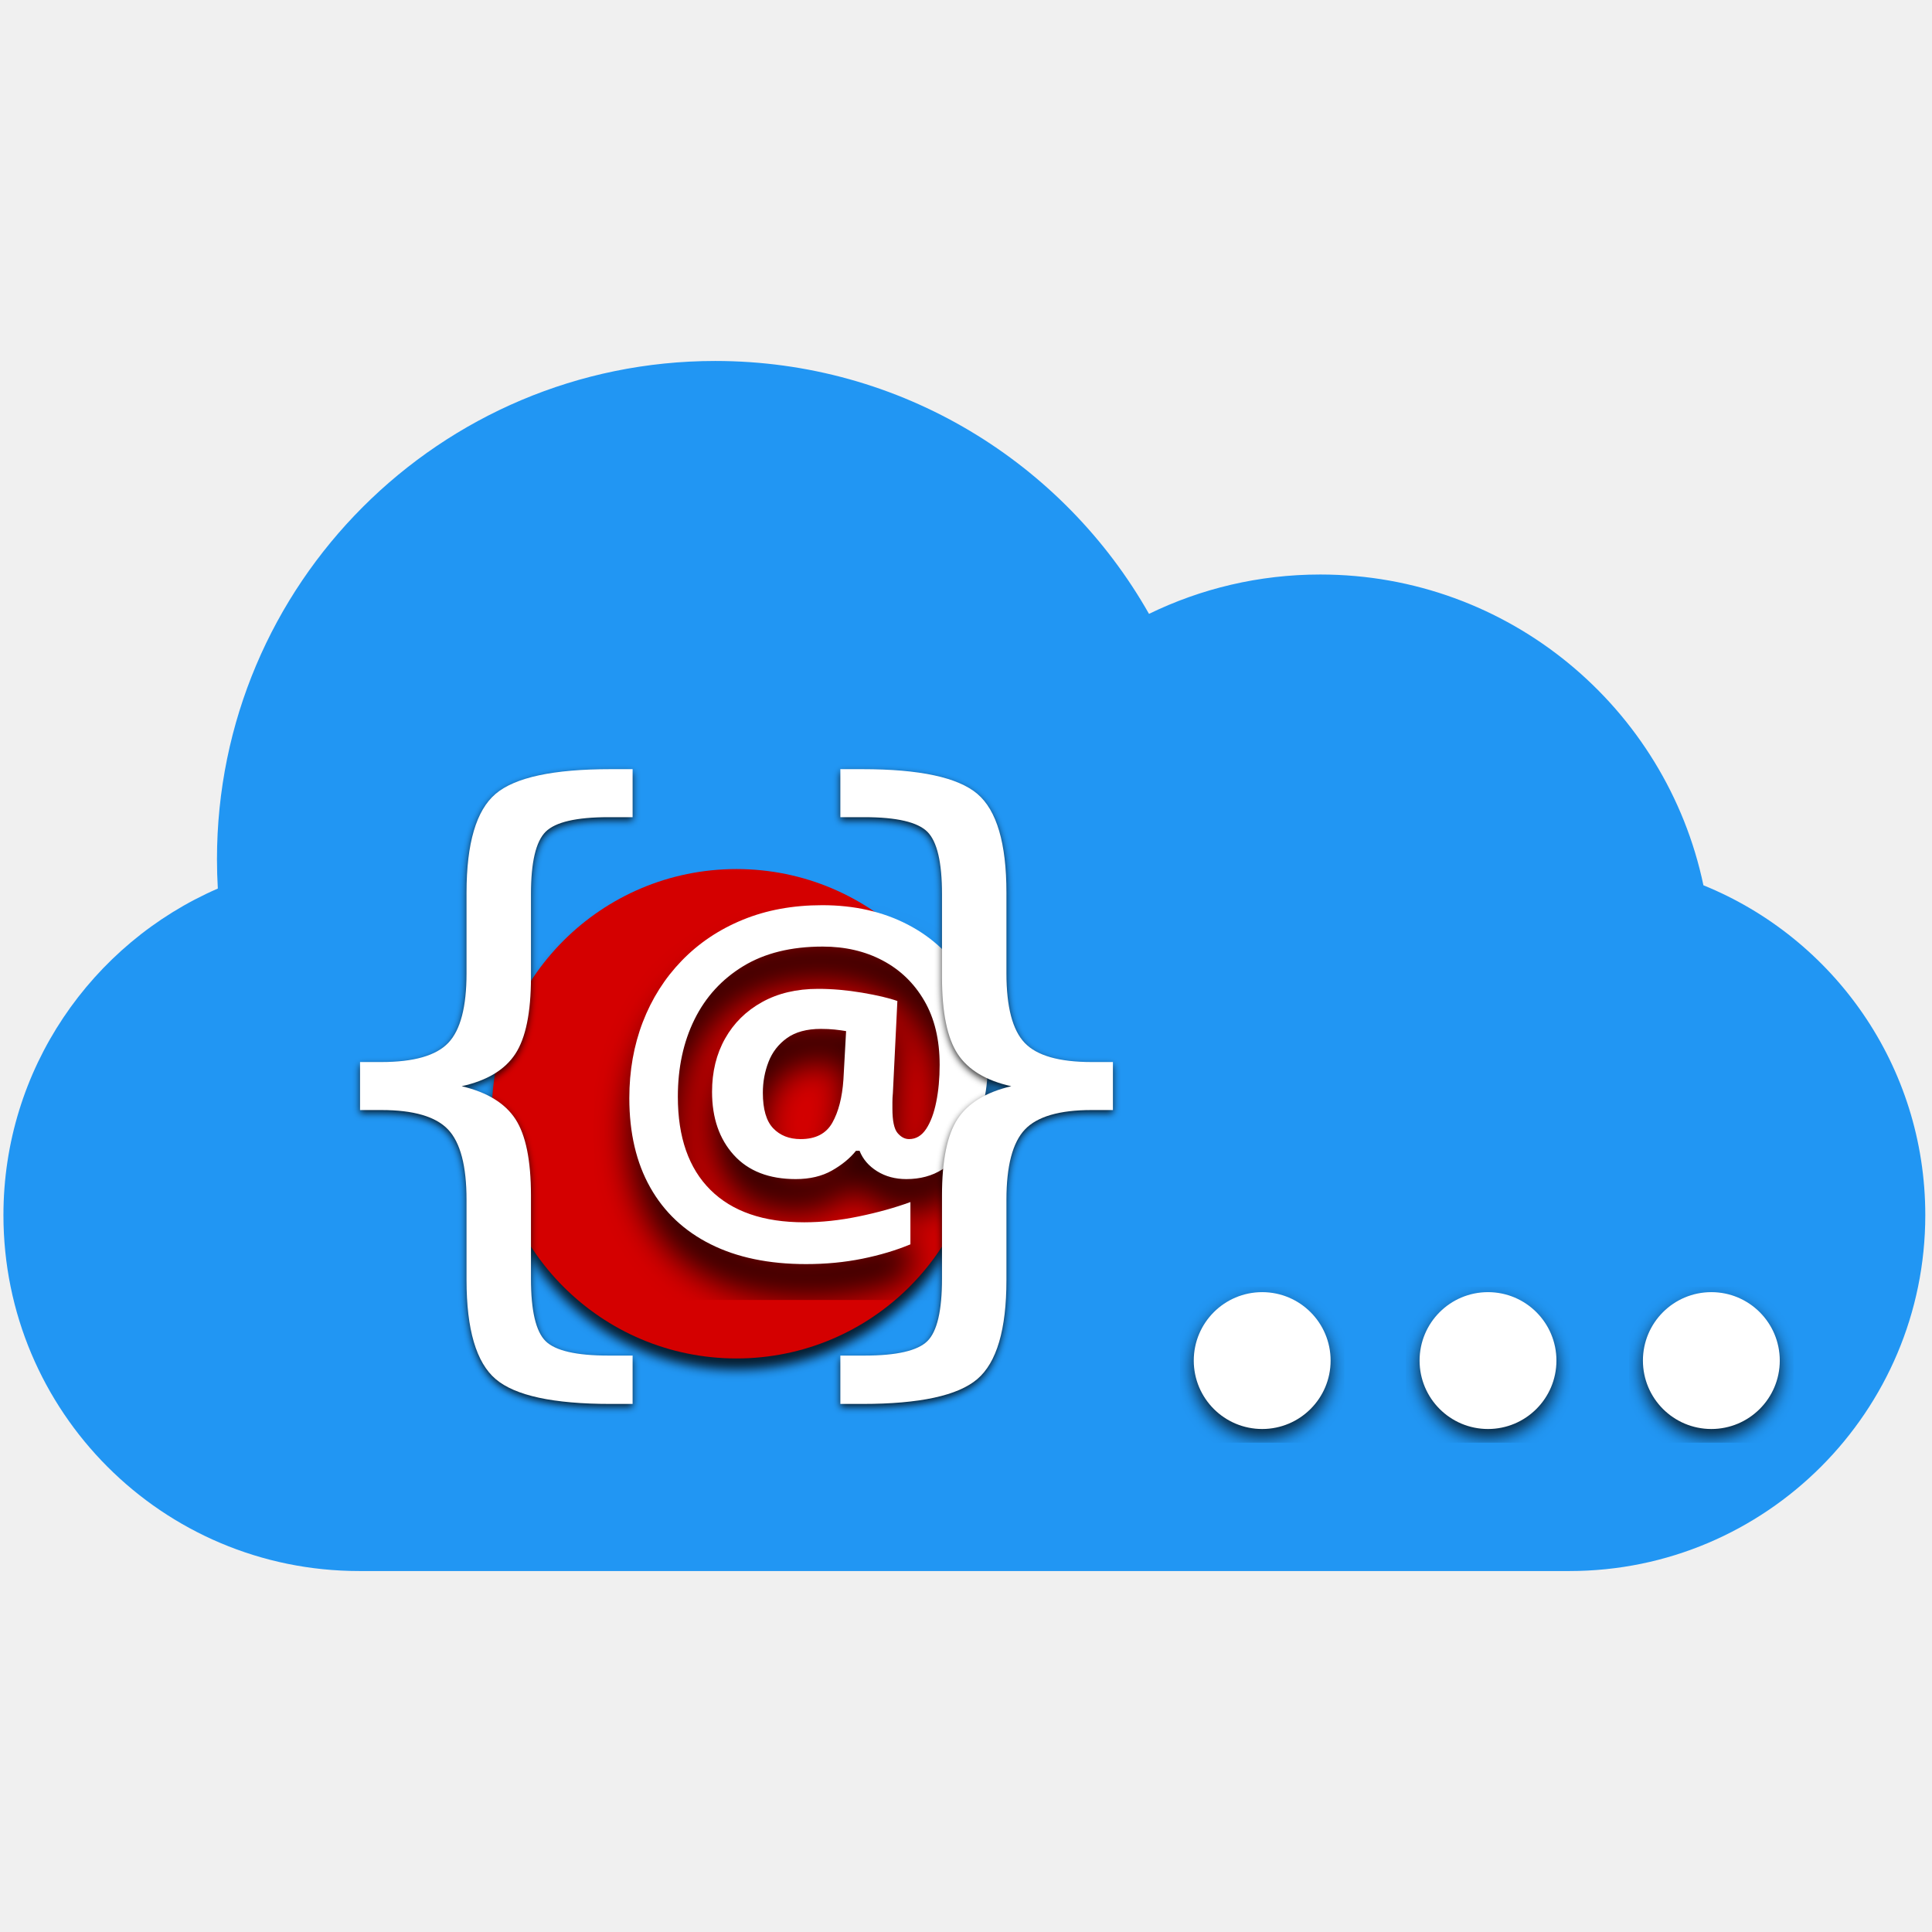
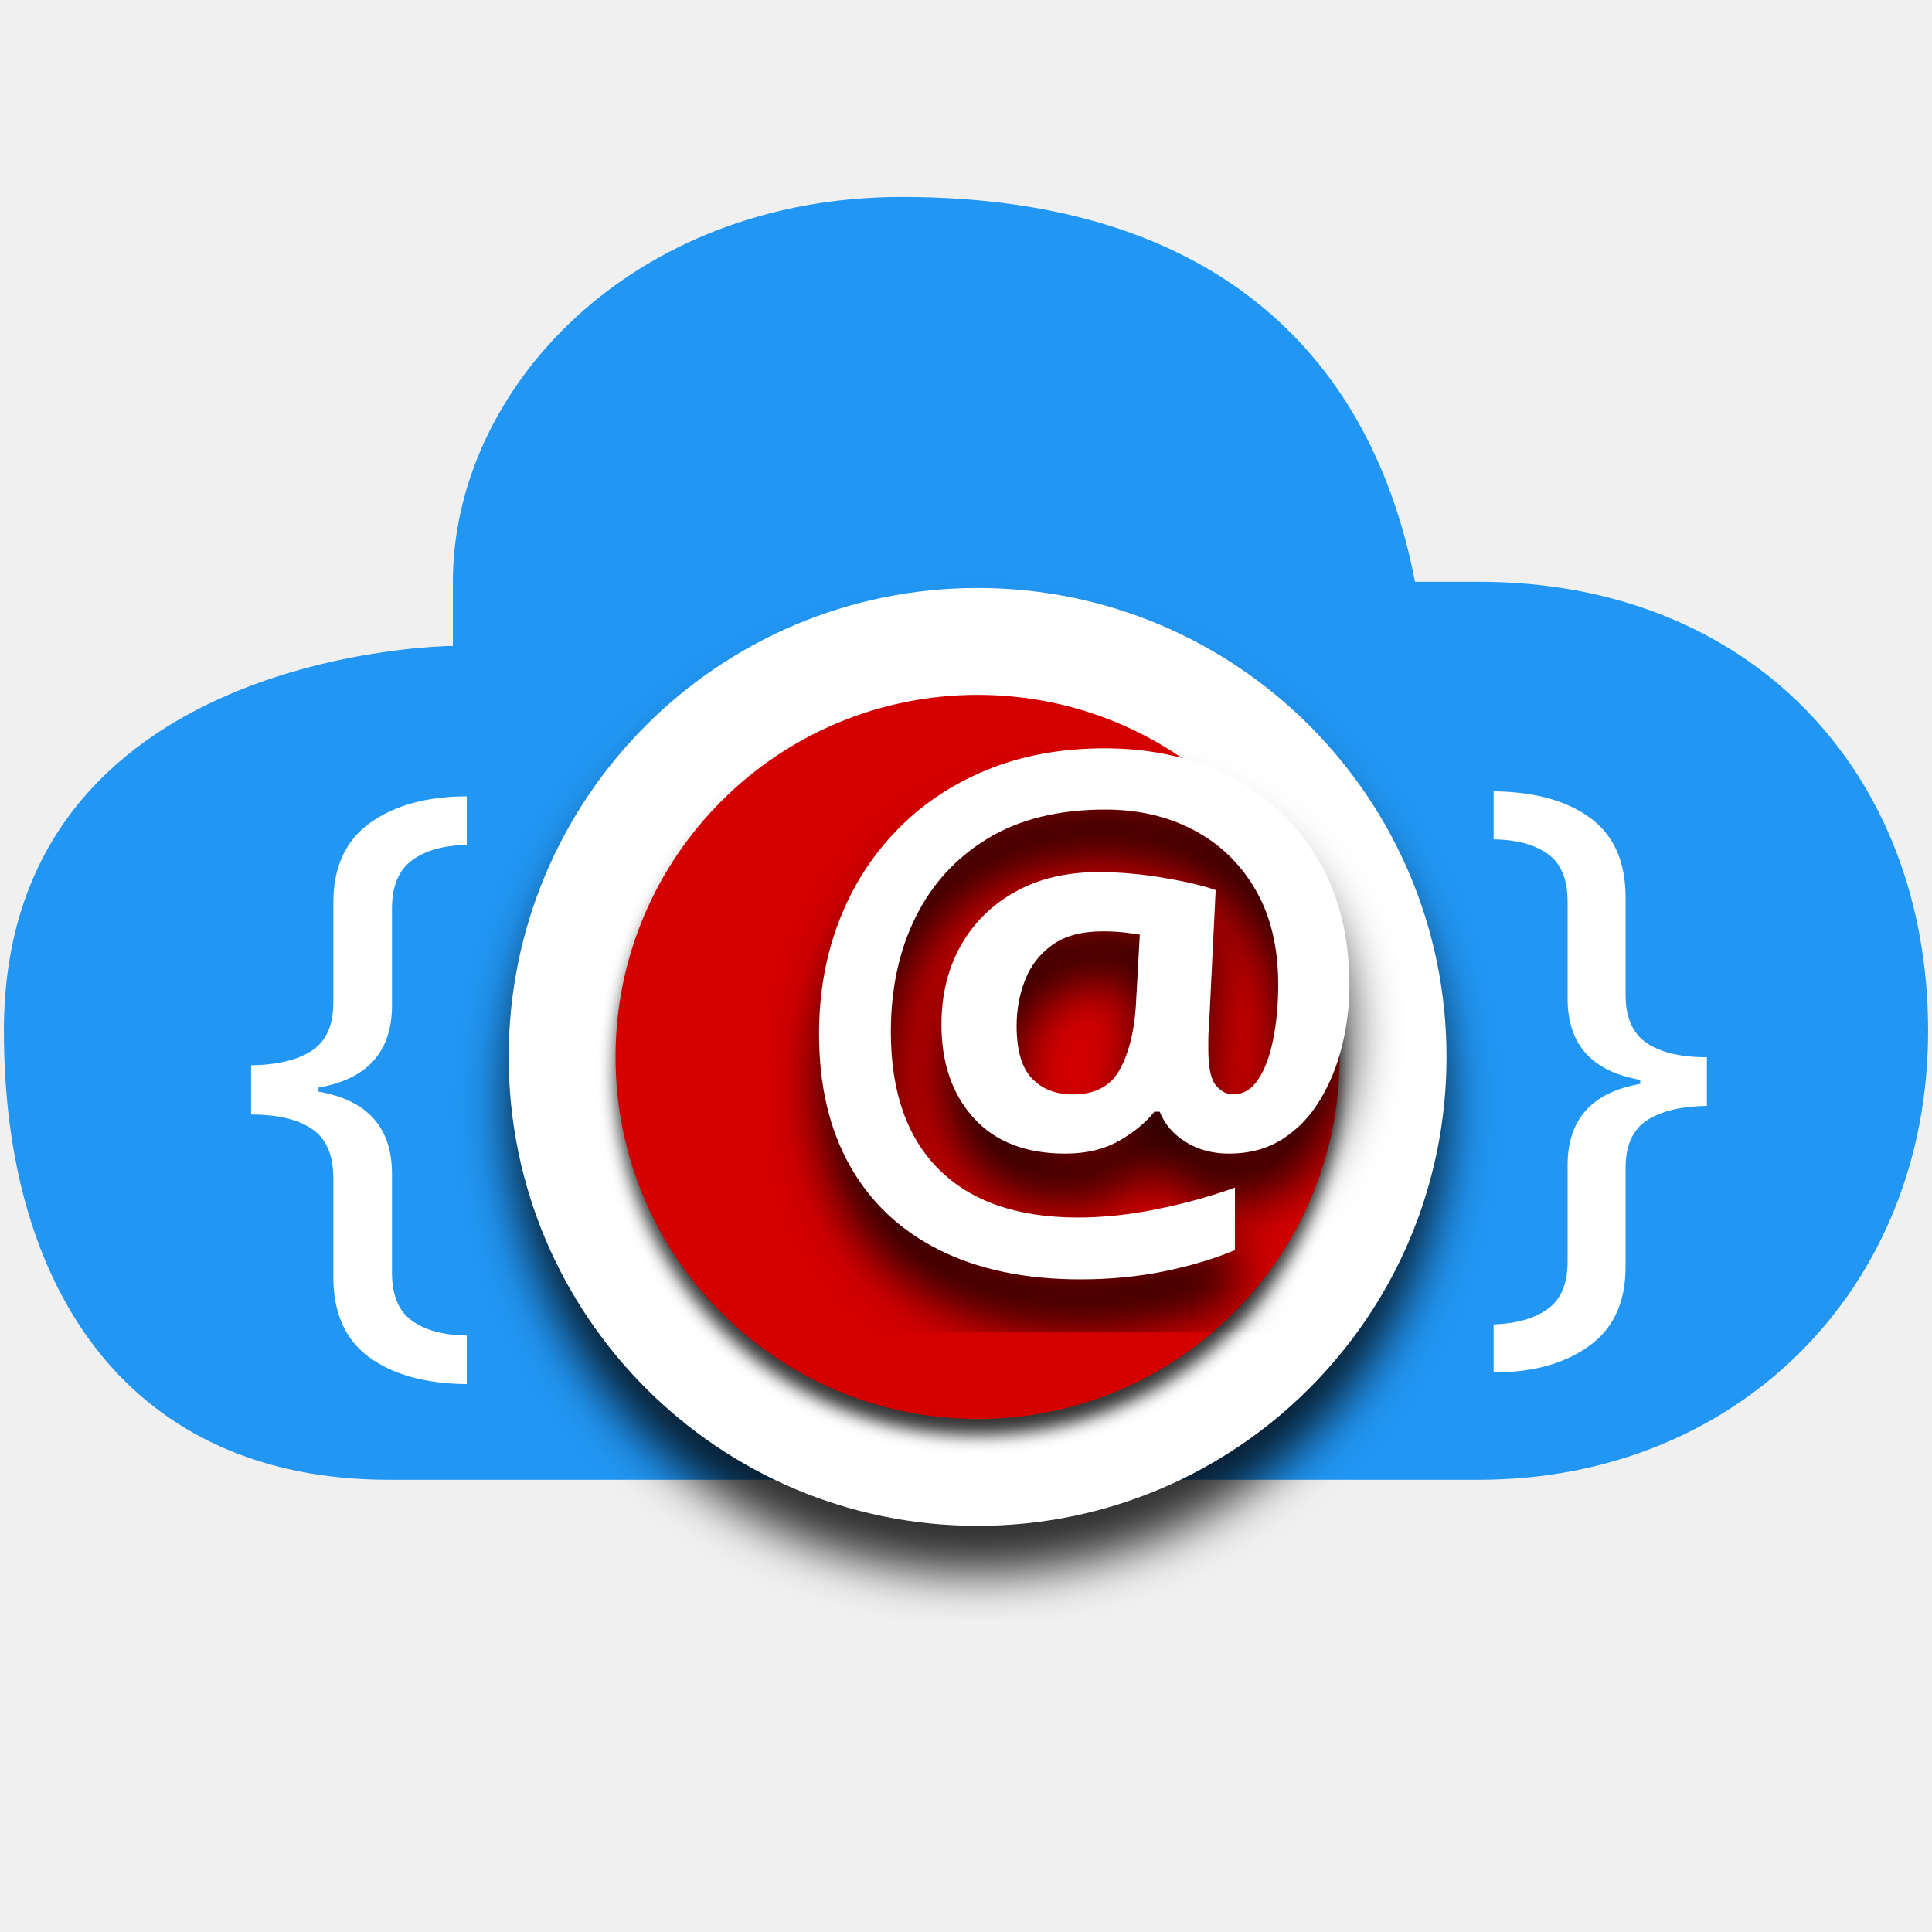
<svg xmlns="http://www.w3.org/2000/svg" version="1.1" width="100%" height="100%" viewBox="0 0 909.937 909.937" id="svg3051" xml:space="preserve" style="overflow:visible">
  <defs id="defs3075">
    <filter id="filter3801" color-interpolation-filters="sRGB">
      <feFlood flood-opacity="0.8" flood-color="rgb(0,0,0)" result="flood" id="feFlood3803" />
      <feComposite in="flood" in2="SourceGraphic" operator="in" result="composite1" id="feComposite3805" />
      <feGaussianBlur stdDeviation="5" result="blur" id="feGaussianBlur3807" />
      <feOffset dx="0" dy="10" result="offset" id="feOffset3809" />
      <feComposite in="SourceGraphic" in2="offset" operator="over" result="composite2" id="feComposite3811" />
    </filter>
    <filter id="filter4041" color-interpolation-filters="sRGB">
      <feFlood flood-opacity="0.8" flood-color="rgb(0,0,0)" result="flood" id="feFlood4043" />
      <feComposite in="flood" in2="SourceGraphic" operator="in" result="composite1" id="feComposite4045" />
      <feGaussianBlur stdDeviation="2.4" result="blur" id="feGaussianBlur4047" />
      <feOffset dx="0" dy="2" result="offset" id="feOffset4049" />
      <feComposite in="SourceGraphic" in2="offset" operator="over" result="composite2" id="feComposite4051" />
    </filter>
    <filter id="filter4053" color-interpolation-filters="sRGB">
      <feFlood flood-opacity="0.8" flood-color="rgb(0,0,0)" result="flood" id="feFlood4055" />
      <feComposite in="flood" in2="SourceGraphic" operator="in" result="composite1" id="feComposite4057" />
      <feGaussianBlur stdDeviation="2.4" result="blur" id="feGaussianBlur4059" />
      <feOffset dx="0" dy="2" result="offset" id="feOffset4061" />
      <feComposite in="SourceGraphic" in2="offset" operator="over" result="composite2" id="feComposite4063" />
    </filter>
    <filter id="filter4065" color-interpolation-filters="sRGB">
      <feFlood flood-opacity="0.8" flood-color="rgb(0,0,0)" result="flood" id="feFlood4067" />
      <feComposite in="flood" in2="SourceGraphic" operator="in" result="composite1" id="feComposite4069" />
      <feGaussianBlur stdDeviation="2.4" result="blur" id="feGaussianBlur4071" />
      <feOffset dx="0" dy="2" result="offset" id="feOffset4073" />
      <feComposite in="SourceGraphic" in2="offset" operator="over" result="composite2" id="feComposite4075" />
    </filter>
    <filter id="filter4053-8" color-interpolation-filters="sRGB">
      <feFlood flood-opacity="0.8" flood-color="rgb(0,0,0)" result="flood" id="feFlood4055-4" />
      <feComposite in="flood" in2="SourceGraphic" operator="in" result="composite1" id="feComposite4057-5" />
      <feGaussianBlur stdDeviation="2.4" result="blur" id="feGaussianBlur4059-7" />
      <feOffset dx="0" dy="2" result="offset" id="feOffset4061-6" />
      <feComposite in="SourceGraphic" in2="offset" operator="over" result="composite2" id="feComposite4063-7" />
    </filter>
    <filter id="filter4053-1" color-interpolation-filters="sRGB">
      <feFlood flood-opacity="0.8" flood-color="rgb(0,0,0)" result="flood" id="feFlood4055-7" />
      <feComposite in="flood" in2="SourceGraphic" operator="in" result="composite1" id="feComposite4057-4" />
      <feGaussianBlur stdDeviation="2.4" result="blur" id="feGaussianBlur4059-0" />
      <feOffset dx="0" dy="2" result="offset" id="feOffset4061-9" />
      <feComposite in="SourceGraphic" in2="offset" operator="over" result="composite2" id="feComposite4063-4" />
    </filter>
    <filter id="filter3049" color-interpolation-filters="sRGB">
      <feFlood flood-opacity="0.8" flood-color="rgb(0,0,0)" result="flood" id="feFlood3051" />
      <feComposite in="flood" in2="SourceGraphic" operator="in" result="composite1" id="feComposite3053" />
      <feGaussianBlur stdDeviation="2.4" result="blur" id="feGaussianBlur3055" />
      <feOffset dx="0" dy="2" result="offset" id="feOffset3057" />
      <feComposite in="SourceGraphic" in2="offset" operator="over" result="composite2" id="feComposite3059" />
    </filter>
    <filter id="filter3801-8" color-interpolation-filters="sRGB">
      <feFlood flood-opacity="0.8" flood-color="rgb(0,0,0)" result="flood" id="feFlood3803-8" />
      <feComposite in="flood" in2="SourceGraphic" operator="in" result="composite1" id="feComposite3805-2" />
      <feGaussianBlur stdDeviation="5" result="blur" id="feGaussianBlur3807-4" />
      <feOffset dx="0" dy="10" result="offset" id="feOffset3809-5" />
      <feComposite in="SourceGraphic" in2="offset" operator="over" result="composite2" id="feComposite3811-5" />
    </filter>
    <filter id="filter3067" color-interpolation-filters="sRGB">
      <feFlood flood-opacity="0.8" flood-color="rgb(0,0,0)" result="flood" id="feFlood3069" />
      <feComposite in="flood" in2="SourceGraphic" operator="in" result="composite1" id="feComposite3071" />
      <feGaussianBlur stdDeviation="5" result="blur" id="feGaussianBlur3073" />
      <feOffset dx="0" dy="10" result="offset" id="feOffset3075" />
      <feComposite in="SourceGraphic" in2="offset" operator="over" result="composite2" id="feComposite3077" />
    </filter>
    <filter id="filter4053-1-1" color-interpolation-filters="sRGB">
      <feFlood flood-opacity="0.8" flood-color="rgb(0,0,0)" result="flood" id="feFlood4055-7-4" />
      <feComposite in="flood" in2="SourceGraphic" operator="in" result="composite1" id="feComposite4057-4-2" />
      <feGaussianBlur stdDeviation="2.4" result="blur" id="feGaussianBlur4059-0-3" />
      <feOffset dx="0" dy="2" result="offset" id="feOffset4061-9-2" />
      <feComposite in="SourceGraphic" in2="offset" operator="over" result="composite2" id="feComposite4063-4-2" />
    </filter>
    <filter id="filter3207" color-interpolation-filters="sRGB">
      <feFlood flood-opacity="0.8" flood-color="rgb(0,0,0)" result="flood" id="feFlood3209" />
      <feComposite in="flood" in2="SourceGraphic" operator="in" result="composite1" id="feComposite3211" />
      <feGaussianBlur stdDeviation="2.4" result="blur" id="feGaussianBlur3213" />
      <feOffset dx="0" dy="2" result="offset" id="feOffset3215" />
      <feComposite in="SourceGraphic" in2="offset" operator="over" result="composite2" id="feComposite3217" />
    </filter>
    <filter id="filter3801-8-1" color-interpolation-filters="sRGB">
      <feFlood flood-opacity="0.8" flood-color="rgb(0,0,0)" result="flood" id="feFlood3803-8-6" />
      <feComposite in="flood" in2="SourceGraphic" operator="in" result="composite1" id="feComposite3805-2-8" />
      <feGaussianBlur stdDeviation="5" result="blur" id="feGaussianBlur3807-4-5" />
      <feOffset dx="0" dy="10" result="offset" id="feOffset3809-5-7" />
      <feComposite in="SourceGraphic" in2="offset" operator="over" result="composite2" id="feComposite3811-5-6" />
    </filter>
    <filter id="filter3225" color-interpolation-filters="sRGB">
      <feFlood flood-opacity="0.8" flood-color="rgb(0,0,0)" result="flood" id="feFlood3227" />
      <feComposite in="flood" in2="SourceGraphic" operator="in" result="composite1" id="feComposite3229" />
      <feGaussianBlur stdDeviation="5" result="blur" id="feGaussianBlur3231" />
      <feOffset dx="0" dy="10" result="offset" id="feOffset3233" />
      <feComposite in="SourceGraphic" in2="offset" operator="over" result="composite2" id="feComposite3235" />
    </filter>
    <filter style="color-interpolation-filters:sRGB;" id="filter4498">
      <feFlood flood-opacity="0.8" flood-color="rgb(0,0,0)" result="flood" id="feFlood4500" />
      <feComposite in="flood" in2="SourceGraphic" operator="in" result="composite1" id="feComposite4502" />
      <feGaussianBlur in="composite" stdDeviation="20" result="blur" id="feGaussianBlur4504" />
      <feOffset dx="0" dy="10" result="offset" id="feOffset4506" />
      <feComposite in="SourceGraphic" in2="offset" operator="over" result="composite2" id="feComposite4508" />
    </filter>
    <filter style="color-interpolation-filters:sRGB;" id="filter4510">
      <feFlood flood-opacity="0.8" flood-color="rgb(0,0,0)" result="flood" id="feFlood4512" />
      <feComposite in="flood" in2="SourceGraphic" operator="in" result="composite1" id="feComposite4514" />
      <feGaussianBlur in="composite" stdDeviation="20" result="blur" id="feGaussianBlur4516" />
      <feOffset dx="0" dy="10" result="offset" id="feOffset4518" />
      <feComposite in="SourceGraphic" in2="offset" operator="over" result="composite2" id="feComposite4520" />
    </filter>
    <filter style="color-interpolation-filters:sRGB;" id="filter4522">
      <feFlood flood-opacity="0.8" flood-color="rgb(0,0,0)" result="flood" id="feFlood4524" />
      <feComposite in="flood" in2="SourceGraphic" operator="in" result="composite1" id="feComposite4526" />
      <feGaussianBlur in="composite" stdDeviation="20" result="blur" id="feGaussianBlur4528" />
      <feOffset dx="0" dy="10" result="offset" id="feOffset4530" />
      <feComposite in="SourceGraphic" in2="offset" operator="over" result="composite2" id="feComposite4532" />
    </filter>
    <filter style="color-interpolation-filters:sRGB;" id="filter4564">
      <feFlood flood-opacity="0.8" flood-color="rgb(0,0,0)" result="flood" id="feFlood4566" />
      <feComposite in="flood" in2="SourceGraphic" operator="in" result="composite1" id="feComposite4568" />
      <feGaussianBlur in="composite" stdDeviation="10" result="blur" id="feGaussianBlur4570" />
      <feOffset dx="0" dy="10" result="offset" id="feOffset4572" />
      <feComposite in="SourceGraphic" in2="offset" operator="over" result="composite2" id="feComposite4574" />
    </filter>
    <filter style="color-interpolation-filters:sRGB;" id="filter4576">
      <feFlood flood-opacity="0.8" flood-color="rgb(0,0,0)" result="flood" id="feFlood4578" />
      <feComposite in="flood" in2="SourceGraphic" operator="in" result="composite1" id="feComposite4580" />
      <feGaussianBlur in="composite" stdDeviation="10" result="blur" id="feGaussianBlur4582" />
      <feOffset dx="0" dy="10" result="offset" id="feOffset4584" />
      <feComposite in="SourceGraphic" in2="offset" operator="over" result="composite2" id="feComposite4586" />
    </filter>
    <filter style="color-interpolation-filters:sRGB;" id="filter4588">
      <feFlood flood-opacity="0.8" flood-color="rgb(0,0,0)" result="flood" id="feFlood4590" />
      <feComposite in="flood" in2="SourceGraphic" operator="in" result="composite1" id="feComposite4592" />
      <feGaussianBlur in="composite" stdDeviation="10" result="blur" id="feGaussianBlur4594" />
      <feOffset dx="0" dy="10" result="offset" id="feOffset4596" />
      <feComposite in="SourceGraphic" in2="offset" operator="over" result="composite2" id="feComposite4598" />
    </filter>
+     <filter id="filter3801-8-17" color-interpolation-filters="sRGB">
+       <feFlood flood-opacity="0.8" flood-color="rgb(0,0,0)" result="flood" id="feFlood3803-8-4" />
+       <feComposite in="flood" in2="SourceGraphic" operator="in" result="composite1" id="feComposite3805-2-0" />
+       <feGaussianBlur stdDeviation="5" result="blur" id="feGaussianBlur3807-4-9" />
+       <feOffset dx="0" dy="10" result="offset" id="feOffset3809-5-4" />
+       <feComposite in="SourceGraphic" in2="offset" operator="over" result="composite2" id="feComposite3811-5-8" />
+     </filter>
+     <filter id="filter3197" color-interpolation-filters="sRGB">
+       <feFlood flood-opacity="0.8" flood-color="rgb(0,0,0)" result="flood" id="feFlood3199" />
+       <feComposite in="flood" in2="SourceGraphic" operator="in" result="composite1" id="feComposite3201" />
+       <feGaussianBlur stdDeviation="5" result="blur" id="feGaussianBlur3203" />
+       <feOffset dx="0" dy="10" result="offset" id="feOffset3205" />
+       <feComposite in="SourceGraphic" in2="offset" operator="over" result="composite2" id="feComposite3207" />
+     </filter>
+     <filter id="filter4053-5" color-interpolation-filters="sRGB">
+       <feFlood flood-opacity="0.8" flood-color="rgb(0,0,0)" result="flood" id="feFlood4055-5" />
+       <feComposite in="flood" in2="SourceGraphic" operator="in" result="composite1" id="feComposite4057-1" />
+       <feGaussianBlur stdDeviation="2.4" result="blur" id="feGaussianBlur4059-71" />
+       <feOffset dx="0" dy="2" result="offset" id="feOffset4061-1" />
+       <feComposite in="SourceGraphic" in2="offset" operator="over" result="composite2" id="feComposite4063-5" />
+     </filter>
+     <filter id="filter3305" color-interpolation-filters="sRGB">
+       <feFlood flood-opacity="0.8" flood-color="rgb(0,0,0)" result="flood" id="feFlood3307" />
+       <feComposite in="flood" in2="SourceGraphic" operator="in" result="composite1" id="feComposite3309" />
+       <feGaussianBlur stdDeviation="2.4" result="blur" id="feGaussianBlur3311" />
+       <feOffset dx="0" dy="2" result="offset" id="feOffset3313" />
+       <feComposite in="SourceGraphic" in2="offset" operator="over" result="composite2" id="feComposite3315" />
+     </filter>
+     <filter id="filter3801-2" color-interpolation-filters="sRGB">
+       <feFlood flood-opacity="0.8" flood-color="rgb(0,0,0)" result="flood" id="feFlood3803-7" />
+       <feComposite in="flood" in2="SourceGraphic" operator="in" result="composite1" id="feComposite3805-6" />
+       <feGaussianBlur stdDeviation="5" result="blur" id="feGaussianBlur3807-1" />
+       <feOffset dx="0" dy="10" result="offset" id="feOffset3809-4" />
+       <feComposite in="SourceGraphic" in2="offset" operator="over" result="composite2" id="feComposite3811-2" />
+     </filter>
+     <filter id="filter3323" color-interpolation-filters="sRGB">
+       <feFlood flood-opacity="0.8" flood-color="rgb(0,0,0)" result="flood" id="feFlood3325" />
+       <feComposite in="flood" in2="SourceGraphic" operator="in" result="composite1" id="feComposite3327" />
+       <feGaussianBlur stdDeviation="5" result="blur" id="feGaussianBlur3329" />
+       <feOffset dx="0" dy="10" result="offset" id="feOffset3331" />
+       <feComposite in="SourceGraphic" in2="offset" operator="over" result="composite2" id="feComposite3333" />
+     </filter>
+     <filter id="filter3801-2-2" color-interpolation-filters="sRGB">
+       <feFlood flood-opacity="0.8" flood-color="rgb(0,0,0)" result="flood" id="feFlood3803-7-7" />
+       <feComposite in="flood" in2="SourceGraphic" operator="in" result="composite1" id="feComposite3805-6-9" />
+       <feGaussianBlur stdDeviation="5" result="blur" id="feGaussianBlur3807-1-5" />
+       <feOffset dx="0" dy="10" result="offset" id="feOffset3809-4-4" />
+       <feComposite in="SourceGraphic" in2="offset" operator="over" result="composite2" id="feComposite3811-2-3" />
+     </filter>
+     <filter id="filter3468" color-interpolation-filters="sRGB">
+       <feFlood flood-opacity="0.8" flood-color="rgb(0,0,0)" result="flood" id="feFlood3470" />
+       <feComposite in="flood" in2="SourceGraphic" operator="in" result="composite1" id="feComposite3472" />
+       <feGaussianBlur stdDeviation="5" result="blur" id="feGaussianBlur3474" />
+       <feOffset dx="0" dy="10" result="offset" id="feOffset3476" />
+       <feComposite in="SourceGraphic" in2="offset" operator="over" result="composite2" id="feComposite3478" />
+     </filter>
+     <filter id="filter3801-6" color-interpolation-filters="sRGB">
+       <feFlood flood-opacity="0.8" flood-color="rgb(0,0,0)" result="flood" id="feFlood3803-0" />
+       <feComposite in="flood" in2="SourceGraphic" operator="in" result="composite1" id="feComposite3805-24" />
+       <feGaussianBlur stdDeviation="5" result="blur" id="feGaussianBlur3807-8" />
+       <feOffset dx="0" dy="10" result="offset" id="feOffset3809-6" />
+       <feComposite in="SourceGraphic" in2="offset" operator="over" result="composite2" id="feComposite3811-50" />
+     </filter>
+     <filter id="filter3627" color-interpolation-filters="sRGB">
+       <feFlood flood-opacity="0.8" flood-color="rgb(0,0,0)" result="flood" id="feFlood3629" />
+       <feComposite in="flood" in2="SourceGraphic" operator="in" result="composite1" id="feComposite3631" />
+       <feGaussianBlur stdDeviation="5" result="blur" id="feGaussianBlur3633" />
+       <feOffset dx="0" dy="10" result="offset" id="feOffset3635" />
+       <feComposite in="SourceGraphic" in2="offset" operator="over" result="composite2" id="feComposite3637" />
+     </filter>
+     <filter id="filter3639" color-interpolation-filters="sRGB">
+       <feFlood flood-opacity="0.8" flood-color="rgb(0,0,0)" result="flood" id="feFlood3641" />
+       <feComposite in="flood" in2="SourceGraphic" operator="in" result="composite1" id="feComposite3643" />
+       <feGaussianBlur stdDeviation="5" result="blur" id="feGaussianBlur3645" />
+       <feOffset dx="0" dy="10" result="offset" id="feOffset3647" />
+       <feComposite in="SourceGraphic" in2="offset" operator="over" result="composite2" id="feComposite3649" />
+     </filter>
  </defs>
  <rect style="fill:#2196f3;fill-opacity:1;fill-rule:nonzero;stroke:none" id="rect3021" width="909.937" height="909.937" x="3080.253" y="391.632" />
  <image />
  <path style="fill:#ffffff;fill-opacity:1;fill-rule:nonzero;stroke:none;filter:url(#filter3801)" id="path3783" d="m 347.629,23.948 a 99.008,99.008 0 1 1 -198.016,0 99.008,99.008 0 1 1 198.016,0 z" transform="matrix(2.104429,0,0,2.104429,3012.017,796.2031)" />
  <path style="fill:#d40000;fill-opacity:1;fill-rule:nonzero;stroke:none;filter:url(#filter3801)" id="path3779" d="m -73.121,262.075 a 220.918,220.918 0 1 1 -441.837,0 220.918,220.918 0 1 1 441.837,0 z" transform="matrix(0.7281885,0,0,0.7281885,3749.337,655.7606)" />
  <text xml:space="preserve" style="font-size:135.827px;font-style:normal;font-variant:normal;font-weight:900;font-stretch:normal;text-align:start;line-height:125%;letter-spacing:0px;word-spacing:0px;writing-mode:lr-tb;text-anchor:start;fill:#ffffff;fill-opacity:1;stroke:none;filter:url(#filter3801);font-family:Source Code Pro Black;-inkscape-font-specification:'Source Code Pro Black, Heavy'" x="128.514" y="205.484" id="text2997" transform="matrix(2.176901,0,0,2.176901,3170.206,473.2898)">
    <tspan x="128.514" y="205.484" id="tspan3001">@</tspan>
  </text>
  <g id="g3053" transform="translate(3071.594,252.8296)">
    <text transform="matrix(1.059653,0,0,1.032776,235.2462,392.3776)" style="font-size:437.853px;font-style:normal;font-variant:normal;font-weight:normal;font-stretch:normal;line-height:125%;letter-spacing:0px;word-spacing:0px;fill:#ffffff;fill-opacity:1;stroke:none;filter:url(#filter4053);font-family:Bitstream Vera Sans Mono;-inkscape-font-specification:Bitstream Vera Sans Mono" xml:space="preserve" id="obj-start" y="308.313" x="-107.853">
      <tspan id="tspan3093" y="308.313" x="-107.853" style="fill:#ffffff">{</tspan>
    </text>
    <text x="-107.853" y="308.313" id="text3038" xml:space="preserve" style="font-size:437.853px;font-style:normal;font-variant:normal;font-weight:normal;font-stretch:normal;line-height:125%;letter-spacing:0px;word-spacing:0px;fill:#ffffff;fill-opacity:1;stroke:none;filter:url(#filter4053);font-family:Bitstream Vera Sans Mono;-inkscape-font-specification:Bitstream Vera Sans Mono" transform="matrix(-1.059653,0,0,1.032776,692.0081,392.3776)">
      <tspan style="fill:#ffffff" x="-107.853" y="308.313" id="tspan3040">{</tspan>
    </text>
  </g>
-   <path style="fill:#2196f3;fill-opacity:1;fill-rule:nonzero;stroke:none;overflow:visible" id="path3031" d="m 741.461,513.904 a 536.844,536.844 0 1 1 -1073.688,0 536.844,536.844 0 1 1 1073.688,0 z" transform="matrix(0.8954918,0,0,0.8954918,-29.81592,1711.176)" />
+   <path style="fill:#2196f3;fill-opacity:1;fill-rule:nonzero;stroke:none;overflow:visible" id="path3031" d="m 741.461,513.904 a 536.844,536.844 0 1 1 -1073.688,0 536.844,536.844 0 1 1 1073.688,0 z" transform="matrix(0.772541,0,0,0.772541,281.8992,2318.717)" />
  <rect style="fill:#2196f3;fill-opacity:1;fill-rule:nonzero;stroke:none;overflow:visible" id="rect3021-6" width="909.937" height="909.937" x="-921.697" y="1351.088" />
  <path style="fill:#d40000;fill-opacity:1;fill-rule:nonzero;stroke:none;overflow:visible;filter:url(#filter3801-8-1)" id="path3779-1-1" d="m -73.121,262.075 a 220.918,220.918 0 1 1 -441.837,0 220.918,220.918 0 1 1 441.837,0 z" transform="matrix(0.7281885,0,0,0.7281885,-258.8359,1633.885)" />
  <text xml:space="preserve" style="font-size:135.827px;font-style:normal;font-variant:normal;font-weight:900;font-stretch:normal;text-align:start;line-height:125%;letter-spacing:0px;word-spacing:0px;writing-mode:lr-tb;text-anchor:start;fill:#ffffff;fill-opacity:1;stroke:none;overflow:visible;filter:url(#filter3801-8-1);font-family:Source Code Pro Black;-inkscape-font-specification:'Source Code Pro Black, Heavy'" x="128.514" y="205.484" id="text2997-7-8" transform="matrix(2.176901,0,0,2.176901,-837.9667,1451.414)">
    <tspan x="128.514" y="205.484" id="tspan3001-1-9">@</tspan>
  </text>
  <g style="overflow:visible" id="g3025-2" transform="translate(-932.5875,1369.757)">
    <text transform="matrix(1.059653,0,0,1.032776,276.3718,253.5751)" style="font-size:437.853px;font-style:normal;font-variant:normal;font-weight:normal;font-stretch:normal;line-height:125%;letter-spacing:0px;word-spacing:0px;fill:#ffffff;fill-opacity:1;stroke:none;filter:url(#filter4053-1-1);font-family:Bitstream Vera Sans Mono;-inkscape-font-specification:Bitstream Vera Sans Mono" xml:space="preserve" id="obj-start-1-7" y="308.313" x="-107.853">
      <tspan id="tspan3093-5-9" y="308.313" x="-107.853" style="fill:#ffffff">{</tspan>
    </text>
    <text x="-107.853" y="308.313" id="text3038-2-5" xml:space="preserve" style="font-size:437.853px;font-style:normal;font-variant:normal;font-weight:normal;font-stretch:normal;line-height:125%;letter-spacing:0px;word-spacing:0px;fill:#ffffff;fill-opacity:1;stroke:none;filter:url(#filter4053-1-1);font-family:Bitstream Vera Sans Mono;-inkscape-font-specification:Bitstream Vera Sans Mono" transform="matrix(-1.059653,0,0,1.032776,642.8995,253.5751)">
      <tspan style="fill:#ffffff" x="-107.853" y="308.313" id="tspan3040-7-4">{</tspan>
    </text>
  </g>
-   <g id="g3132" transform="translate(0,-31.24654)">
-     <g style="fill:#2196f3;fill-opacity:1;stroke:none" transform="matrix(33.52444,0,0,33.52444,-98.95601,-66.93832)" id="Page-1">
-       <g style="fill:#2196f3;fill-opacity:1" id="icon-132-cloud">
-         <path style="fill:#2196f3;fill-opacity:1" id="cloud" d="M 26.883,15.366 C 28.713,16.109 30,17.904 30,20 c 0,2.756 -2.238,5 -4.999,5 L 7.999,25 C 5.232,25 3,22.761 3,20 3,17.949 4.24,16.182 6.012,15.412 l 0,0 C 6.004,15.275 6,15.138 6,15 6,11.134 9.134,8 13,8 15.613,8 17.891,9.431 19.094,11.553 19.821,11.199 20.637,11 21.5,11 c 2.649,0 4.86,1.872 5.383,4.366 z" />
-       </g>
+   <g id="Page-1" transform="matrix(33.52444,0,0,33.52444,-2360.742,-18.97835)" style="fill:#2196f3;fill-opacity:1;stroke:none">
+     <g id="icon-132-cloud" style="fill:#2196f3;fill-opacity:1">
+       <path d="M 26.883,15.366 C 28.713,16.109 30,17.904 30,20 c 0,2.756 -2.238,5 -4.999,5 L 7.999,25 C 5.232,25 3,22.761 3,20 3,17.949 4.24,16.182 6.012,15.412 l 0,0 C 6.004,15.275 6,15.138 6,15 6,11.134 9.134,8 13,8 15.613,8 17.891,9.431 19.094,11.553 19.821,11.199 20.637,11 21.5,11 c 2.649,0 4.86,1.872 5.383,4.366 z" id="cloud" style="fill:#2196f3;fill-opacity:1" />
    </g>
-     <path transform="matrix(0.5216805,0,0,0.5216805,500.2645,419.0865)" d="m -73.121,262.075 c 0,122.01 -98.908,220.918 -220.918,220.918 -122.01,0 -220.918,-98.908 -220.918,-220.918 0,-122.01 98.909,-220.918 220.918,-220.918 122.01,0 220.918,98.908 220.918,220.918 z" id="path3779-1" style="fill:#d40000;fill-opacity:1;fill-rule:nonzero;stroke:none;overflow:visible;filter:url(#filter3801-8)" />
-     <text transform="matrix(1.55955,0,0,1.55955,85.37018,288.3629)" id="text2997-7" y="205.484" x="128.514" style="font-size:135.827px;font-style:normal;font-variant:normal;font-weight:900;font-stretch:normal;text-align:start;line-height:125%;letter-spacing:0px;word-spacing:0px;writing-mode:lr-tb;text-anchor:start;fill:#ffffff;fill-opacity:1;stroke:none;overflow:visible;filter:url(#filter3801-8);font-family:Source Code Pro Black;-inkscape-font-specification:'Source Code Pro Black, Heavy'" xml:space="preserve">
-       <tspan id="tspan3001-1" y="205.484" x="128.514">@</tspan>
-     </text>
-     <g transform="matrix(0.7164086,0,0,0.7164086,17.58305,229.8626)" id="g3025" style="overflow:visible">
-       <text x="-107.853" y="308.313" id="obj-start-1" xml:space="preserve" style="font-size:437.853px;font-style:normal;font-variant:normal;font-weight:normal;font-stretch:normal;line-height:125%;letter-spacing:0px;word-spacing:0px;fill:#ffffff;fill-opacity:1;stroke:none;filter:url(#filter4053-1);font-family:Bitstream Vera Sans Mono;-inkscape-font-specification:Bitstream Vera Sans Mono" transform="matrix(1.059653,0,0,1.032776,276.3718,253.5751)">
-         <tspan style="fill:#ffffff" x="-107.853" y="308.313" id="tspan3093-5">{</tspan>
-       </text>
-       <text transform="matrix(-1.059653,0,0,1.032776,642.8995,253.5751)" style="font-size:437.853px;font-style:normal;font-variant:normal;font-weight:normal;font-stretch:normal;line-height:125%;letter-spacing:0px;word-spacing:0px;fill:#ffffff;fill-opacity:1;stroke:none;filter:url(#filter4053-1);font-family:Bitstream Vera Sans Mono;-inkscape-font-specification:Bitstream Vera Sans Mono" xml:space="preserve" id="text3038-2" y="308.313" x="-107.853">
-         <tspan id="tspan3040-7" y="308.313" x="-107.853" style="fill:#ffffff">{</tspan>
-       </text>
-     </g>
-     <path d="m 2059.369,1790.009 c 0,46.175 -37.432,83.607 -83.607,83.607 -46.175,0 -83.607,-37.432 -83.607,-83.607 0,-46.175 37.432,-83.607 83.607,-83.607 46.175,0 83.607,37.432 83.607,83.607 z" id="path3100-0" style="fill:#ffffff;fill-opacity:1;fill-rule:nonzero;stroke:none;overflow:visible;filter:url(#filter4588)" transform="matrix(0.3854912,0,0,0.3854912,-167.1721,-17.98062)" />
-     <path d="m 2059.369,1790.009 c 0,46.175 -37.432,83.607 -83.607,83.607 -46.175,0 -83.607,-37.432 -83.607,-83.607 0,-46.175 37.432,-83.607 83.607,-83.607 46.175,0 83.607,37.432 83.607,83.607 z" id="path3100-1-9" style="fill:#ffffff;fill-opacity:1;fill-rule:nonzero;stroke:none;overflow:visible;filter:url(#filter4576)" transform="matrix(0.3854912,0,0,0.3854912,-60.81413,-17.98062)" />
-     <path d="m 2059.369,1790.009 c 0,46.175 -37.432,83.607 -83.607,83.607 -46.175,0 -83.607,-37.432 -83.607,-83.607 0,-46.175 37.432,-83.607 83.607,-83.607 46.175,0 83.607,37.432 83.607,83.607 z" id="path3100-1-7-4" style="fill:#ffffff;fill-opacity:1;fill-rule:nonzero;stroke:none;overflow:visible;filter:url(#filter4564)" transform="matrix(0.3854912,0,0,0.3854912,44.37362,-17.98062)" />
-   </g>
-   <path transform="matrix(0.3663099,0,0,0.3663099,-555.8291,1745.961)" style="fill:#ffffff;fill-opacity:1;fill-rule:nonzero;stroke:none;overflow:visible" id="path3100-0-8" d="m 2059.369,1790.009 a 83.607,83.607 0 1 1 -167.214,0 83.607,83.607 0 1 1 167.214,0 z" />
-   <path transform="matrix(0.3663099,0,0,0.3663099,-454.7633,1745.961)" style="fill:#ffffff;fill-opacity:1;fill-rule:nonzero;stroke:none;overflow:visible" id="path3100-1-9-8" d="m 2059.369,1790.009 a 83.607,83.607 0 1 1 -167.214,0 83.607,83.607 0 1 1 167.214,0 z" />
-   <path transform="matrix(0.3663099,0,0,0.3663099,-354.8095,1745.961)" style="fill:#ffffff;fill-opacity:1;fill-rule:nonzero;stroke:none;overflow:visible" id="path3100-1-7-4-2" d="m 2059.369,1790.009 a 83.607,83.607 0 1 1 -167.214,0 83.607,83.607 0 1 1 167.214,0 z" />
+   </g>
+   <path style="fill:#d40000;fill-opacity:1;fill-rule:nonzero;stroke:none;overflow:visible;filter:url(#filter3801-8)" id="path3779-1" d="m -73.121,262.075 a 220.918,220.918 0 1 1 -441.837,0 220.918,220.918 0 1 1 441.837,0 z" transform="matrix(0.7561567,0,0,0.7561567,-1604.569,380.2941)" />
+   <text xml:space="preserve" style="font-size:135.827px;font-style:normal;font-variant:normal;font-weight:900;font-stretch:normal;text-align:start;line-height:125%;letter-spacing:0px;word-spacing:0px;writing-mode:lr-tb;text-anchor:start;fill:#ffffff;fill-opacity:1;stroke:none;overflow:visible;filter:url(#filter3801-8);font-family:Source Code Pro Black;-inkscape-font-specification:'Source Code Pro Black, Heavy'" x="128.514" y="205.484" id="text2997-7" transform="matrix(2.260511,0,0,2.260511,-2205.943,190.815)">
+     <tspan x="128.514" y="205.484" id="tspan3001-1">@</tspan>
+   </text>
+   <text x="-107.853" y="308.313" id="obj-start-1" xml:space="preserve" style="font-size:437.853px;font-style:normal;font-variant:normal;font-weight:normal;font-stretch:normal;line-height:125%;letter-spacing:0px;word-spacing:0px;fill:#ffffff;fill-opacity:1;stroke:none;filter:url(#filter4053-1);font-family:Bitstream Vera Sans Mono;-inkscape-font-specification:Bitstream Vera Sans Mono" transform="matrix(0.7591446,0,0,0.7398899,-2024.207,459.486)">
+     <tspan style="fill:#ffffff" x="-107.853" y="308.313" id="tspan3093-5">{</tspan>
+   </text>
+   <text transform="matrix(-0.7591446,0,0,0.7398899,-1623.624,459.486)" style="font-size:437.853px;font-style:normal;font-variant:normal;font-weight:normal;font-stretch:normal;line-height:125%;letter-spacing:0px;word-spacing:0px;fill:#ffffff;fill-opacity:1;stroke:none;filter:url(#filter4053-1);font-family:Bitstream Vera Sans Mono;-inkscape-font-specification:Bitstream Vera Sans Mono" xml:space="preserve" id="text3038-2" y="308.313" x="-107.853">
+     <tspan id="tspan3040-7" y="308.313" x="-107.853" style="fill:#ffffff">{</tspan>
+   </text>
+   <path transform="matrix(0.3663099,0,0,0.3663099,-1131.461,1515.708)" style="fill:#ffffff;fill-opacity:1;fill-rule:nonzero;stroke:none;overflow:visible" id="path3100-0-8" d="m 2059.369,1790.009 a 83.607,83.607 0 1 1 -167.214,0 83.607,83.607 0 1 1 167.214,0 z" />
+   <path transform="matrix(0.3663099,0,0,0.3663099,-1030.396,1515.708)" style="fill:#ffffff;fill-opacity:1;fill-rule:nonzero;stroke:none;overflow:visible" id="path3100-1-9-8" d="m 2059.369,1790.009 a 83.607,83.607 0 1 1 -167.214,0 83.607,83.607 0 1 1 167.214,0 z" />
+   <path transform="matrix(0.3663099,0,0,0.3663099,-930.4417,1515.708)" style="fill:#ffffff;fill-opacity:1;fill-rule:nonzero;stroke:none;overflow:visible" id="path3100-1-7-4-2" d="m 2059.369,1790.009 a 83.607,83.607 0 1 1 -167.214,0 83.607,83.607 0 1 1 167.214,0 z" />
+   <g id="g3446" transform="translate(1876.441,-57.36303)">
+     <path transform="matrix(0.7561567,0,0,0.7561567,674.685,427.2711)" d="m -73.121,262.075 c 0,122.01 -98.908,220.918 -220.918,220.918 -122.01,0 -220.918,-98.908 -220.918,-220.918 0,-122.01 98.909,-220.918 220.918,-220.918 122.01,0 220.918,98.908 220.918,220.918 z" id="path3779-1-8" style="fill:#d40000;fill-opacity:1;fill-rule:nonzero;stroke:none;overflow:visible;filter:url(#filter3801-8-17)" />
+     <text transform="matrix(2.260511,0,0,2.260511,70.19944,230.6804)" id="text2997-7-2" y="205.484" x="128.514" style="font-size:135.827px;font-style:normal;font-variant:normal;font-weight:900;font-stretch:normal;text-align:start;line-height:125%;letter-spacing:0px;word-spacing:0px;writing-mode:lr-tb;text-anchor:start;fill:#ffffff;fill-opacity:1;stroke:none;overflow:visible;filter:url(#filter3801-8-17);font-family:Source Code Pro Black;-inkscape-font-specification:'Source Code Pro Black, Heavy'" xml:space="preserve">
+       <tspan id="tspan3001-1-4" y="205.484" x="128.514">@</tspan>
+     </text>
+     <path id="path6" style="fill:#2196f3;fill-opacity:1;overflow:visible" d="m 720.447,374.514 c -7.479,0 -14.771,0.652 -21.971,1.62 -6.363,-116.377 -102.712,-208.801 -220.641,-208.801 -96.293,0 -169.613,70.109 -199.917,156.012 -16.166,-4.242 -41.654,-15.042 -59.161,-15.042 -110.04,0 -199.244,89.213 -199.244,199.302 0,110.052 89.205,199.275 199.244,199.275 5.899,0 12.578,0 19.759,0 32.016,87.623 115.994,150.448 214.593,150.448 98.544,0 182.483,-62.824 214.501,-150.448 23.18,0 41.598,0 52.834,0 91.791,0 166.205,-74.407 166.205,-166.196 0,-91.782 -74.412,-166.17 -166.203,-166.17 z m -267.337,451.282 c -81.093,0 -150.691,-48.975 -180.959,-118.916 -10.363,-23.99 -16.149,-50.407 -16.149,-78.183 0,-108.86 88.22,-197.107 197.108,-197.107 108.813,0 197.033,88.247 197.033,197.107 0,27.776 -5.805,54.192 -16.185,78.183 -30.251,69.941 -99.81,118.916 -180.848,118.916 z" />
+   </g>
+   <path style="fill:#ffffff" d="m 618.22,2904.499 c 87.167,0 152.542,-64.351 152.542,-152.542 0,-88.191 -60.625,-152.542 -152.542,-152.542 -3.356,0 0,0 -21.792,0 -14.252,-74.244 -65.375,-130.75 -174.334,-130.75 -91.895,0 -152.542,65.375 -152.542,130.75 v 21.792 c 0,0 -152.542,0.676 -152.542,130.75 0,89.215 43.583,152.542 130.75,152.542 0,0 368.084,0 370.459,0 z" id="Cloud__x2601_" />
+   <path style="fill:#d40000;fill-opacity:1;fill-rule:nonzero;stroke:none;overflow:visible;filter:url(#filter3801-2)" id="path3779-3" d="m -73.121,262.075 a 220.918,220.918 0 1 1 -441.837,0 220.918,220.918 0 1 1 441.837,0 z" transform="matrix(0.6004564,0,0,0.6004564,609.5528,2464.899)" />
+   <text xml:space="preserve" style="font-size:135.827px;font-style:normal;font-variant:normal;font-weight:900;font-stretch:normal;text-align:start;line-height:125%;letter-spacing:0px;word-spacing:0px;writing-mode:lr-tb;text-anchor:start;fill:#ffffff;fill-opacity:1;stroke:none;overflow:visible;filter:url(#filter3801-2);font-family:Source Code Pro Black;-inkscape-font-specification:'Source Code Pro Black, Heavy'" x="128.514" y="205.484" id="text2997-2" transform="matrix(1.795049,0,0,1.795049,132.0077,2314.436)">
+     <tspan x="128.514" y="205.484" id="tspan3001-2">@</tspan>
+   </text>
+   <g style="fill:#000000;overflow:visible" id="g3053-1" transform="matrix(0.5641514,0,0,0.5641514,2163.836,1933.915)">
+     <text transform="matrix(1.059653,0,0,1.032776,235.2462,392.3776)" style="font-size:437.853px;font-style:normal;font-variant:normal;font-weight:normal;font-stretch:normal;line-height:125%;letter-spacing:0px;word-spacing:0px;fill:#000000;fill-opacity:1;stroke:none;filter:url(#filter4053-5);font-family:Bitstream Vera Sans Mono;-inkscape-font-specification:Bitstream Vera Sans Mono" xml:space="preserve" id="obj-start-6" y="308.313" x="-107.853">
+       <tspan id="tspan3093-8" y="308.313" x="-107.853" style="fill:#000000">{</tspan>
+     </text>
+     <text x="-107.853" y="308.313" id="text3038-5" xml:space="preserve" style="font-size:437.853px;font-style:normal;font-variant:normal;font-weight:normal;font-stretch:normal;line-height:125%;letter-spacing:0px;word-spacing:0px;fill:#000000;fill-opacity:1;stroke:none;filter:url(#filter4053-5);font-family:Bitstream Vera Sans Mono;-inkscape-font-specification:Bitstream Vera Sans Mono" transform="matrix(-1.059653,0,0,1.032776,692.0081,392.3776)">
+       <tspan style="fill:#000000" x="-107.853" y="308.313" id="tspan3040-76">{</tspan>
+     </text>
+   </g>
+   <text xml:space="preserve" style="font-size:257.341px;font-style:normal;font-variant:normal;font-weight:normal;font-stretch:normal;text-align:start;line-height:125%;letter-spacing:0px;word-spacing:0px;writing-mode:lr-tb;text-anchor:start;fill:#000000;fill-opacity:1;stroke:none;font-family:Impact;-inkscape-font-specification:Impact" x="181.606" y="2845.484" id="text3412">
+     <tspan id="tspan3414" x="181.606" y="2845.484">{</tspan>
+   </text>
+   <text xml:space="preserve" style="font-size:254.438px;font-style:normal;font-variant:normal;font-weight:normal;font-stretch:normal;line-height:125%;letter-spacing:0px;word-spacing:0px;fill:#000000;fill-opacity:1;stroke:none;font-family:Impact;-inkscape-font-specification:Impact" x="600.102" y="2846.681" id="text3418">
+     <tspan id="tspan3420" x="600.102" y="2846.681">}</tspan>
+   </text>
+   <path transform="matrix(0.3663099,0,0,0.3663099,-382.4145,2164.715)" style="fill:#000000;fill-opacity:1;fill-rule:nonzero;stroke:none;overflow:visible" id="path3100-0-8-1" d="m 2059.369,1790.009 a 83.607,83.607 0 1 1 -167.214,0 83.607,83.607 0 1 1 167.214,0 z" />
+   <path transform="matrix(0.3663099,0,0,0.3663099,-281.3487,2164.715)" style="fill:#000000;fill-opacity:1;fill-rule:nonzero;stroke:none;overflow:visible" id="path3100-1-9-8-8" d="m 2059.369,1790.009 a 83.607,83.607 0 1 1 -167.214,0 83.607,83.607 0 1 1 167.214,0 z" />
+   <path transform="matrix(0.3663099,0,0,0.3663099,-181.3949,2164.715)" style="fill:#000000;fill-opacity:1;fill-rule:nonzero;stroke:none;overflow:visible" id="path3100-1-7-4-2-9" d="m 2059.369,1790.009 a 83.607,83.607 0 1 1 -167.214,0 83.607,83.607 0 1 1 167.214,0 z" />
+   <path style="fill:#d40000;fill-opacity:1;fill-rule:nonzero;stroke:none;overflow:visible;filter:url(#filter3801-2-2)" id="path3779-3-3" d="m -73.121,262.075 a 220.918,220.918 0 1 1 -441.837,0 220.918,220.918 0 1 1 441.837,0 z" transform="matrix(0.6004564,0,0,0.6004564,518.186,1342.553)" />
+   <text xml:space="preserve" style="font-size:135.827px;font-style:normal;font-variant:normal;font-weight:900;font-stretch:normal;text-align:start;line-height:125%;letter-spacing:0px;word-spacing:0px;writing-mode:lr-tb;text-anchor:start;fill:#ffffff;fill-opacity:1;stroke:none;overflow:visible;filter:url(#filter3801-2-2);font-family:Source Code Pro Black;-inkscape-font-specification:'Source Code Pro Black, Heavy'" x="128.514" y="205.484" id="text2997-2-3" transform="matrix(1.795049,0,0,1.795049,40.64098,1192.089)">
+     <tspan x="128.514" y="205.484" id="tspan3001-2-4">@</tspan>
+   </text>
+   <g id="g3704" transform="matrix(0.9237505,0,0,0.9237505,-90.95509,-126.561)">
+     <path id="Cloud__x2601_-2" d="m 852.605,891.475 c 130.81,0 228.917,-96.57 228.917,-228.917 0,-132.347 -90.978,-228.917 -228.917,-228.917 -5.036,0 0,0 -32.703,0 -21.387,-111.417 -98.107,-196.214 -261.619,-196.214 -137.906,0 -228.916,98.107 -228.916,196.214 v 32.703 c 0,0 -228.917,1.014 -228.917,196.214 0,133.883 65.405,228.917 196.214,228.917 0,0 552.376,0 555.94,0 z" style="fill:#2196f3;fill-opacity:1;overflow:visible" />
+     <text id="text3412-1" y="788.425" x="216.867" style="font-size:343.66px;font-style:normal;font-variant:normal;font-weight:normal;font-stretch:normal;text-align:start;line-height:125%;letter-spacing:0px;word-spacing:0px;writing-mode:lr-tb;text-anchor:start;fill:#ffffff;fill-opacity:1;stroke:none;overflow:visible;font-family:Impact;-inkscape-font-specification:Impact" xml:space="preserve">
+       <tspan y="788.425" x="216.867" id="tspan3414-1">{</tspan>
+     </text>
+     <text id="text3418-3" y="783.078" x="849.12" style="font-size:339.782px;font-style:normal;font-variant:normal;font-weight:normal;font-stretch:normal;line-height:125%;letter-spacing:0px;word-spacing:0px;fill:#ffffff;fill-opacity:1;stroke:none;overflow:visible;font-family:Impact;-inkscape-font-specification:Impact" xml:space="preserve">
+       <tspan y="783.078" x="849.12" id="tspan3420-8">}</tspan>
+     </text>
+     <path transform="matrix(2.414802,0,0,2.414802,-3.465471,618.0542)" d="m 347.629,23.948 c 0,54.681 -44.327,99.008 -99.008,99.008 -54.681,0 -99.008,-44.327 -99.008,-99.008 0,-54.681 44.327,-99.008 99.008,-99.008 54.681,0 99.008,44.327 99.008,99.008 z" id="path3783-9" style="fill:#ffffff;fill-opacity:1;fill-rule:nonzero;stroke:none;overflow:visible;filter:url(#filter3801-6)" />
+     <path transform="matrix(0.8355857,0,0,0.8355857,842.5986,456.8986)" d="m -73.121,262.075 c 0,122.01 -98.908,220.918 -220.918,220.918 -122.01,0 -220.918,-98.908 -220.918,-220.918 0,-122.01 98.909,-220.918 220.918,-220.918 122.01,0 220.918,98.908 220.918,220.918 z" id="path3779-0" style="fill:#d40000;fill-opacity:1;fill-rule:nonzero;stroke:none;overflow:visible;filter:url(#filter3801-6)" />
+     <text transform="matrix(2.497962,0,0,2.497962,178.0543,247.5159)" id="text2997-0" y="205.484" x="128.514" style="font-size:135.827px;font-style:normal;font-variant:normal;font-weight:900;font-stretch:normal;text-align:start;line-height:125%;letter-spacing:0px;word-spacing:0px;writing-mode:lr-tb;text-anchor:start;fill:#ffffff;fill-opacity:1;stroke:none;overflow:visible;filter:url(#filter3801-6);font-family:Source Code Pro Black;-inkscape-font-specification:'Source Code Pro Black, Heavy'" xml:space="preserve">
+       <tspan id="tspan3001-6" y="205.484" x="128.514">@</tspan>
+     </text>
+   </g>
</svg>
